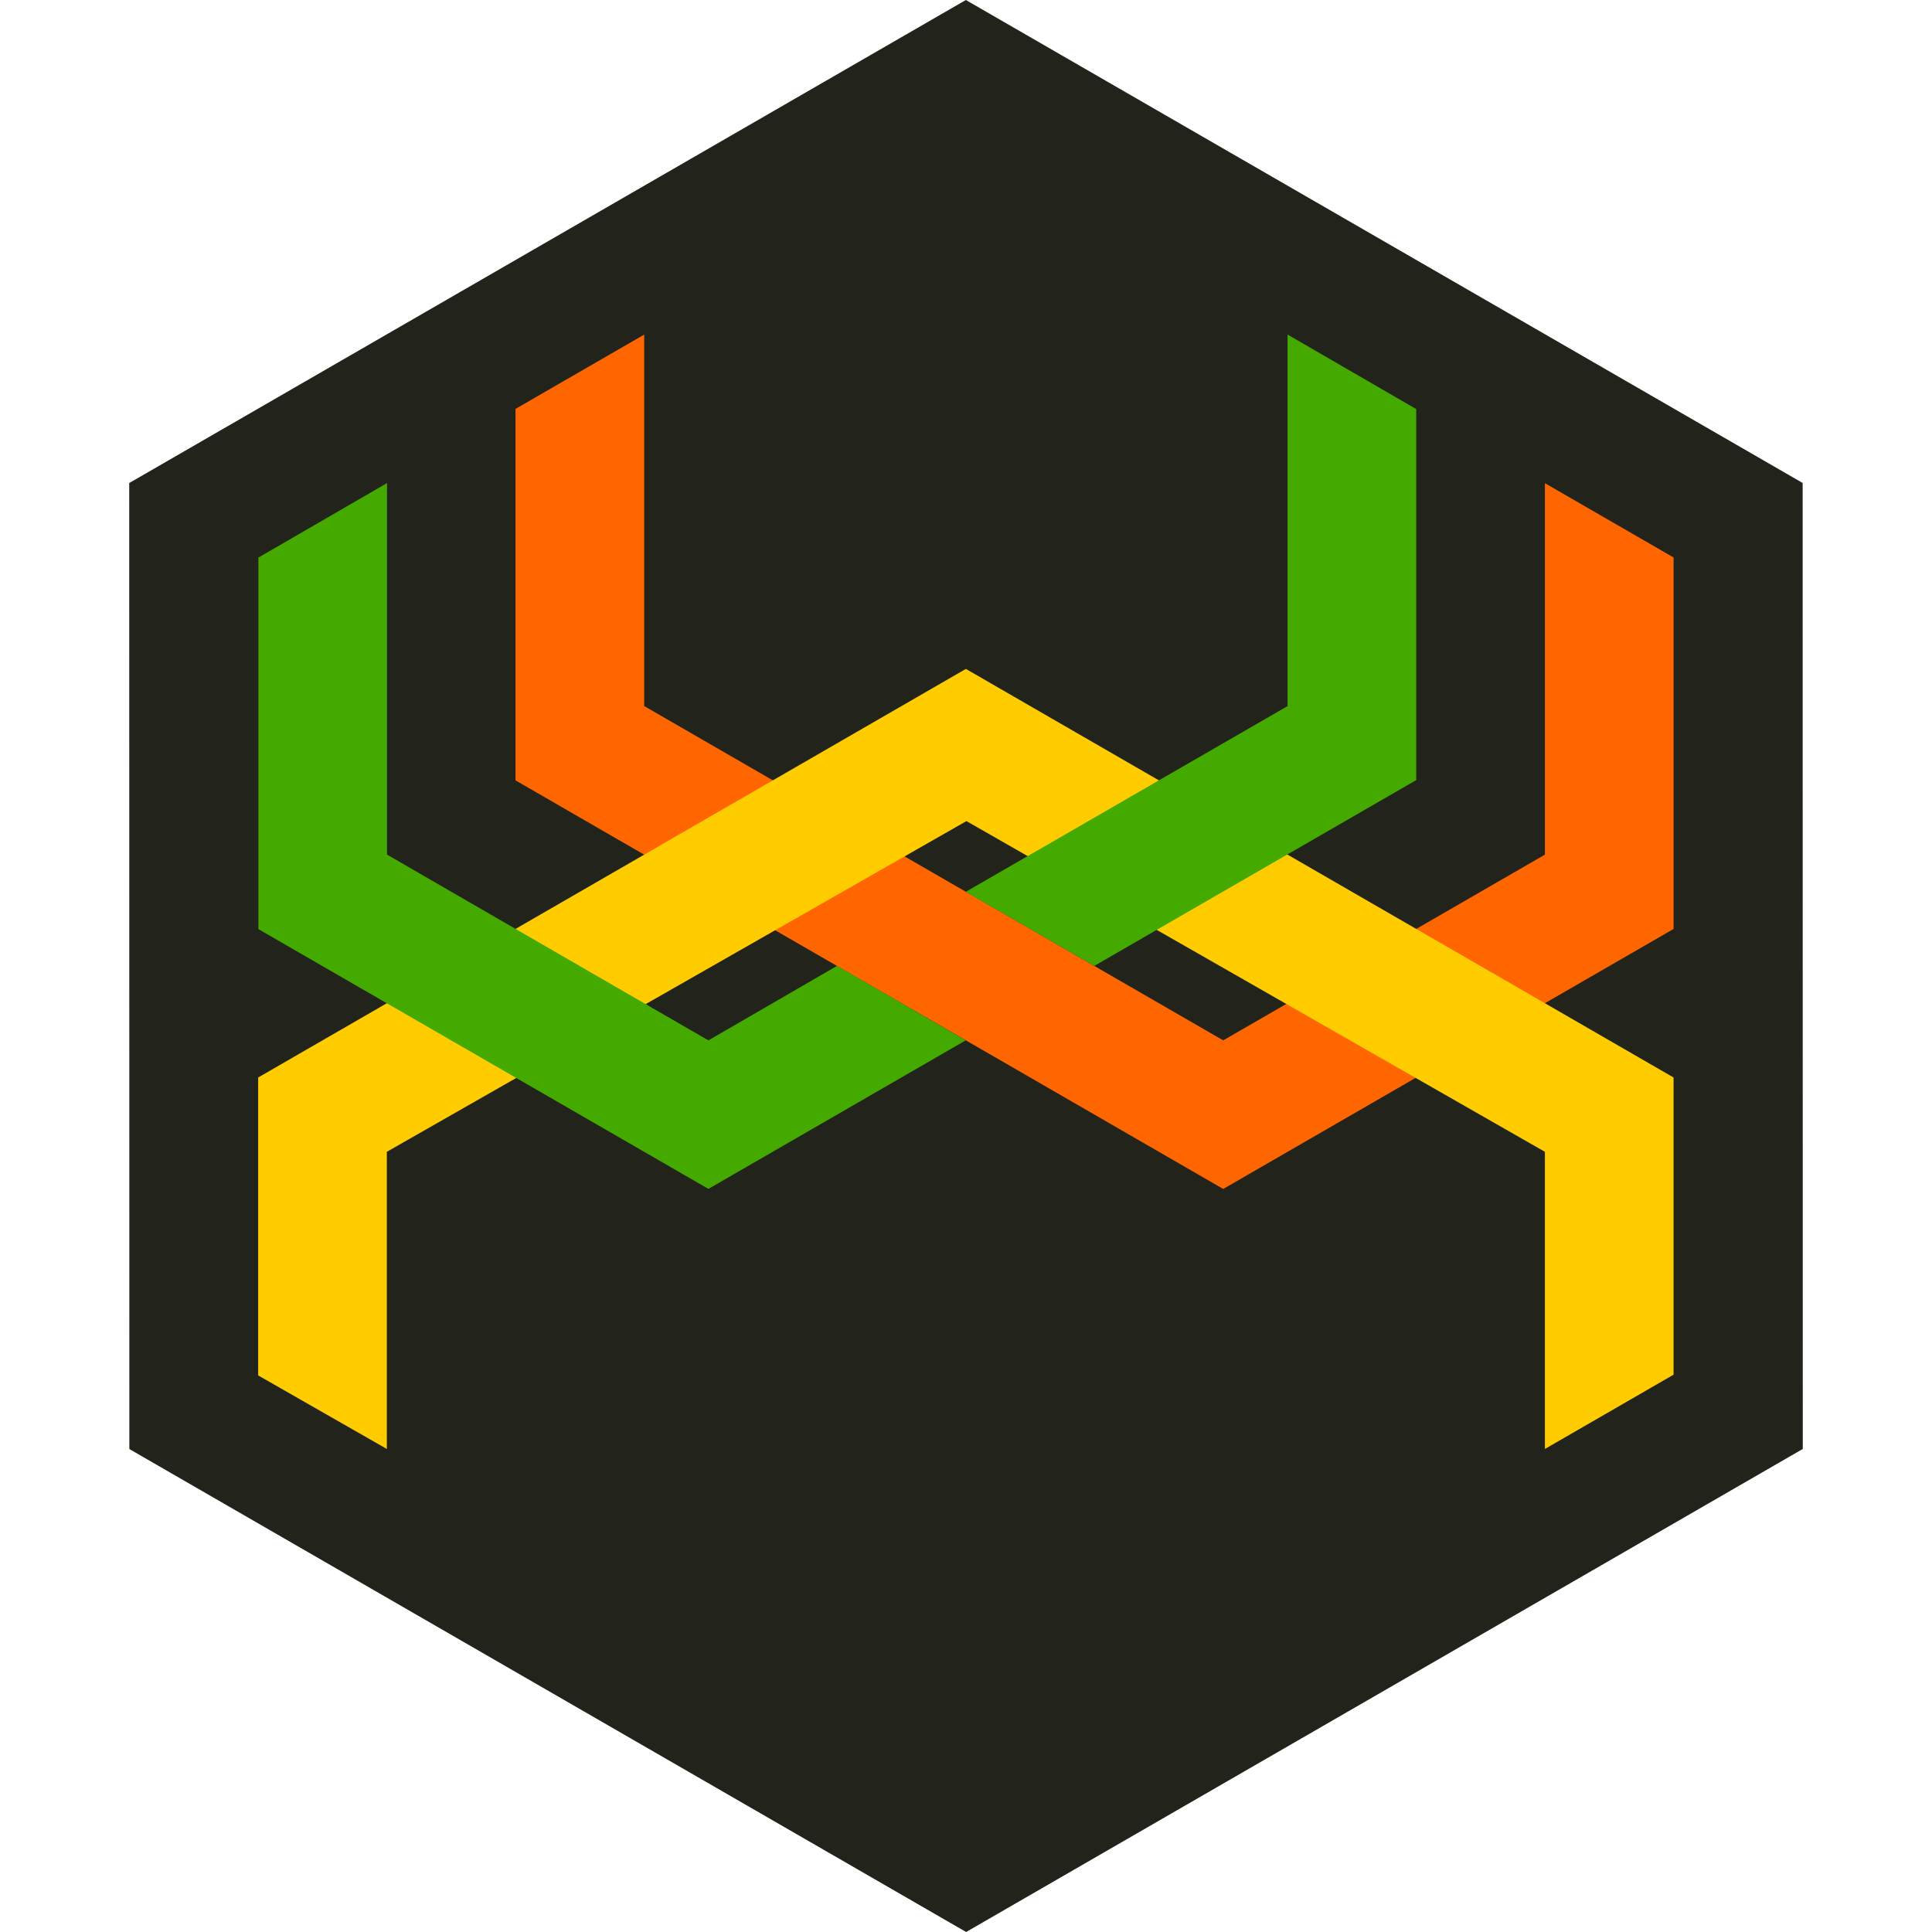
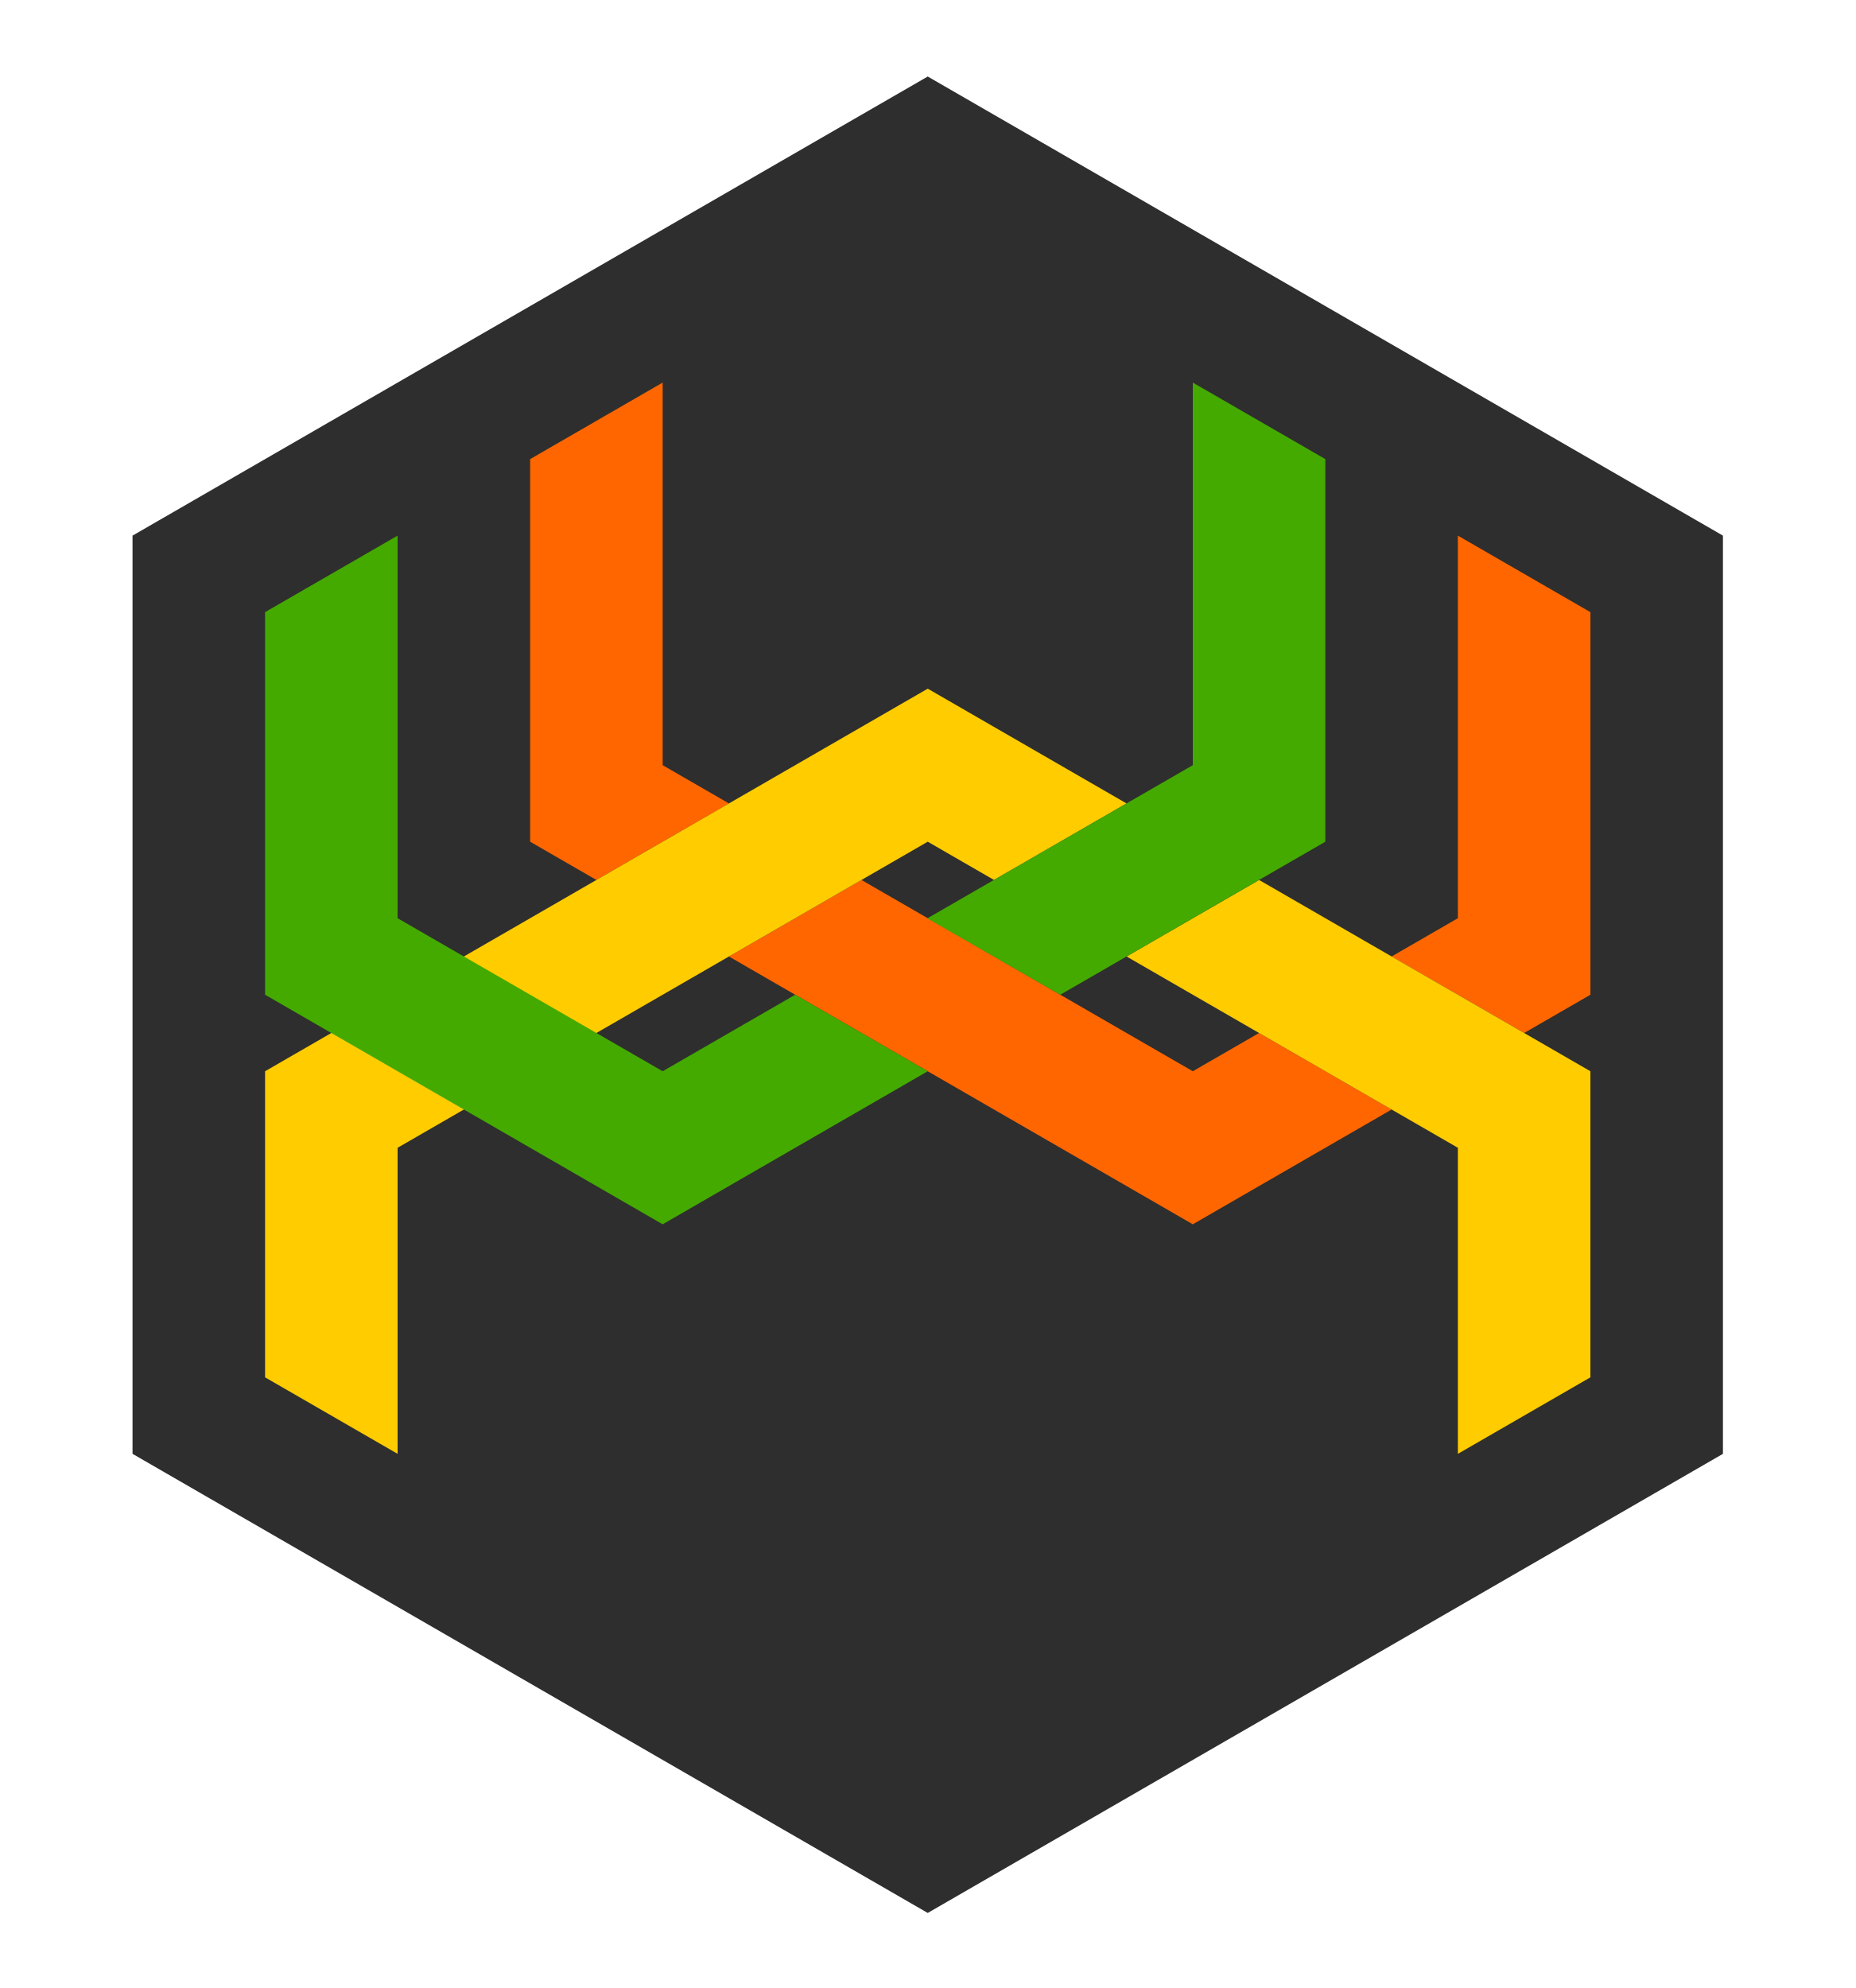
- <svg xmlns="http://www.w3.org/2000/svg" width="512" height="512" viewBox="0 0 512 512">
-   <g color="#000">
-     <path d="M477.755 383.99L256.035 512 34.28 384.01l-.035-256L255.965 0 477.72 127.99z" overflow="visible" fill="#22241c" />
-     <path d="M170.715 88.675l-34.1 19.688V206.8l187.55 108.283 119.35-68.907v-98.438l-34.1-19.688v98.44l-85.25 49.218-153.45-88.595z" overflow="visible" fill="#f60" />
-     <path d="M443.516 285.552v78.75l-34.1 19.688v-78.75l-153.3-87.643-153.6 87.643v78.75l-34.1-19.492v-78.946l187.55-108.282z" overflow="visible" fill="#fc0" />
-     <path d="M221.826 255.966l-34.092 19.745-85.167-49.23v-98.46l-34.092 19.744v98.46l119.26 68.845 68.184-39.36-34.094-19.744zm68.186 0l85.298-49.23v-98.33L341.217 88.66v98.462l-85.298 49.23 34.092 19.614z" overflow="visible" fill="#4a0" />
+ <svg xmlns="http://www.w3.org/2000/svg" style="isolation:isolate" viewBox="0 0 280 300" width="280" height="300">
+   <defs>
+     <clipPath id="_clipPath_d3CAtJrCtCpg1hdLuCXTurqG7DOpOFz3">
+       <rect width="280" height="300" />
+     </clipPath>
+   </defs>
+   <g clip-path="url(#_clipPath_d3CAtJrCtCpg1hdLuCXTurqG7DOpOFz3)">
+     <g style="isolation:isolate">
+       <path d=" M 260 219.393 L 140 288.675 L 20 219.393 L 20 80.829 L 140 11.547 L 260 80.829 L 260 219.393 Z " fill="rgb(46,46,46)" />
+     </g>
+     <g style="isolation:isolate">
+       <path d=" M 190 155.885 L 180 161.658 L 130 132.791 L 110 144.338 L 180 184.752 L 210 167.432 M 230 155.885 L 240 150.111 L 240 92.376 L 220 80.829 L 220 138.564 Q 213.903 142.084 210 144.338 M 110 121.244 L 100 115.47 L 100 57.735 L 80 69.282 L 80 127.017 L 90 132.791" fill-rule="evenodd" fill="rgb(255,102,0)" />
+       <path d=" M 170 144.338 L 220 173.205 L 220 219.393 L 240 207.846 L 240 161.658 L 190 132.791 L 170 144.338 Z  M 170 121.244 L 140 103.923 L 40 161.658 L 40 207.846 L 60 219.393 L 60 173.205 L 140 127.017 L 150 132.791 L 170 121.244 L 170 121.244 Z " fill-rule="evenodd" fill="rgb(255,204,0)" />
+       <path d=" M 120 150.111 L 100 161.658 L 60 138.564 L 60 80.829 L 40 92.376 L 40 150.111 L 100 184.752 L 140 161.658 L 120 150.111 L 120 150.111 Z  M 160 150.111 L 200 127.017 L 200 69.282 L 180 57.735 L 180 115.47 L 139.943 138.583 L 160 150.111 Z " fill="rgb(68,170,0)" />
+     </g>
  </g>
</svg>
